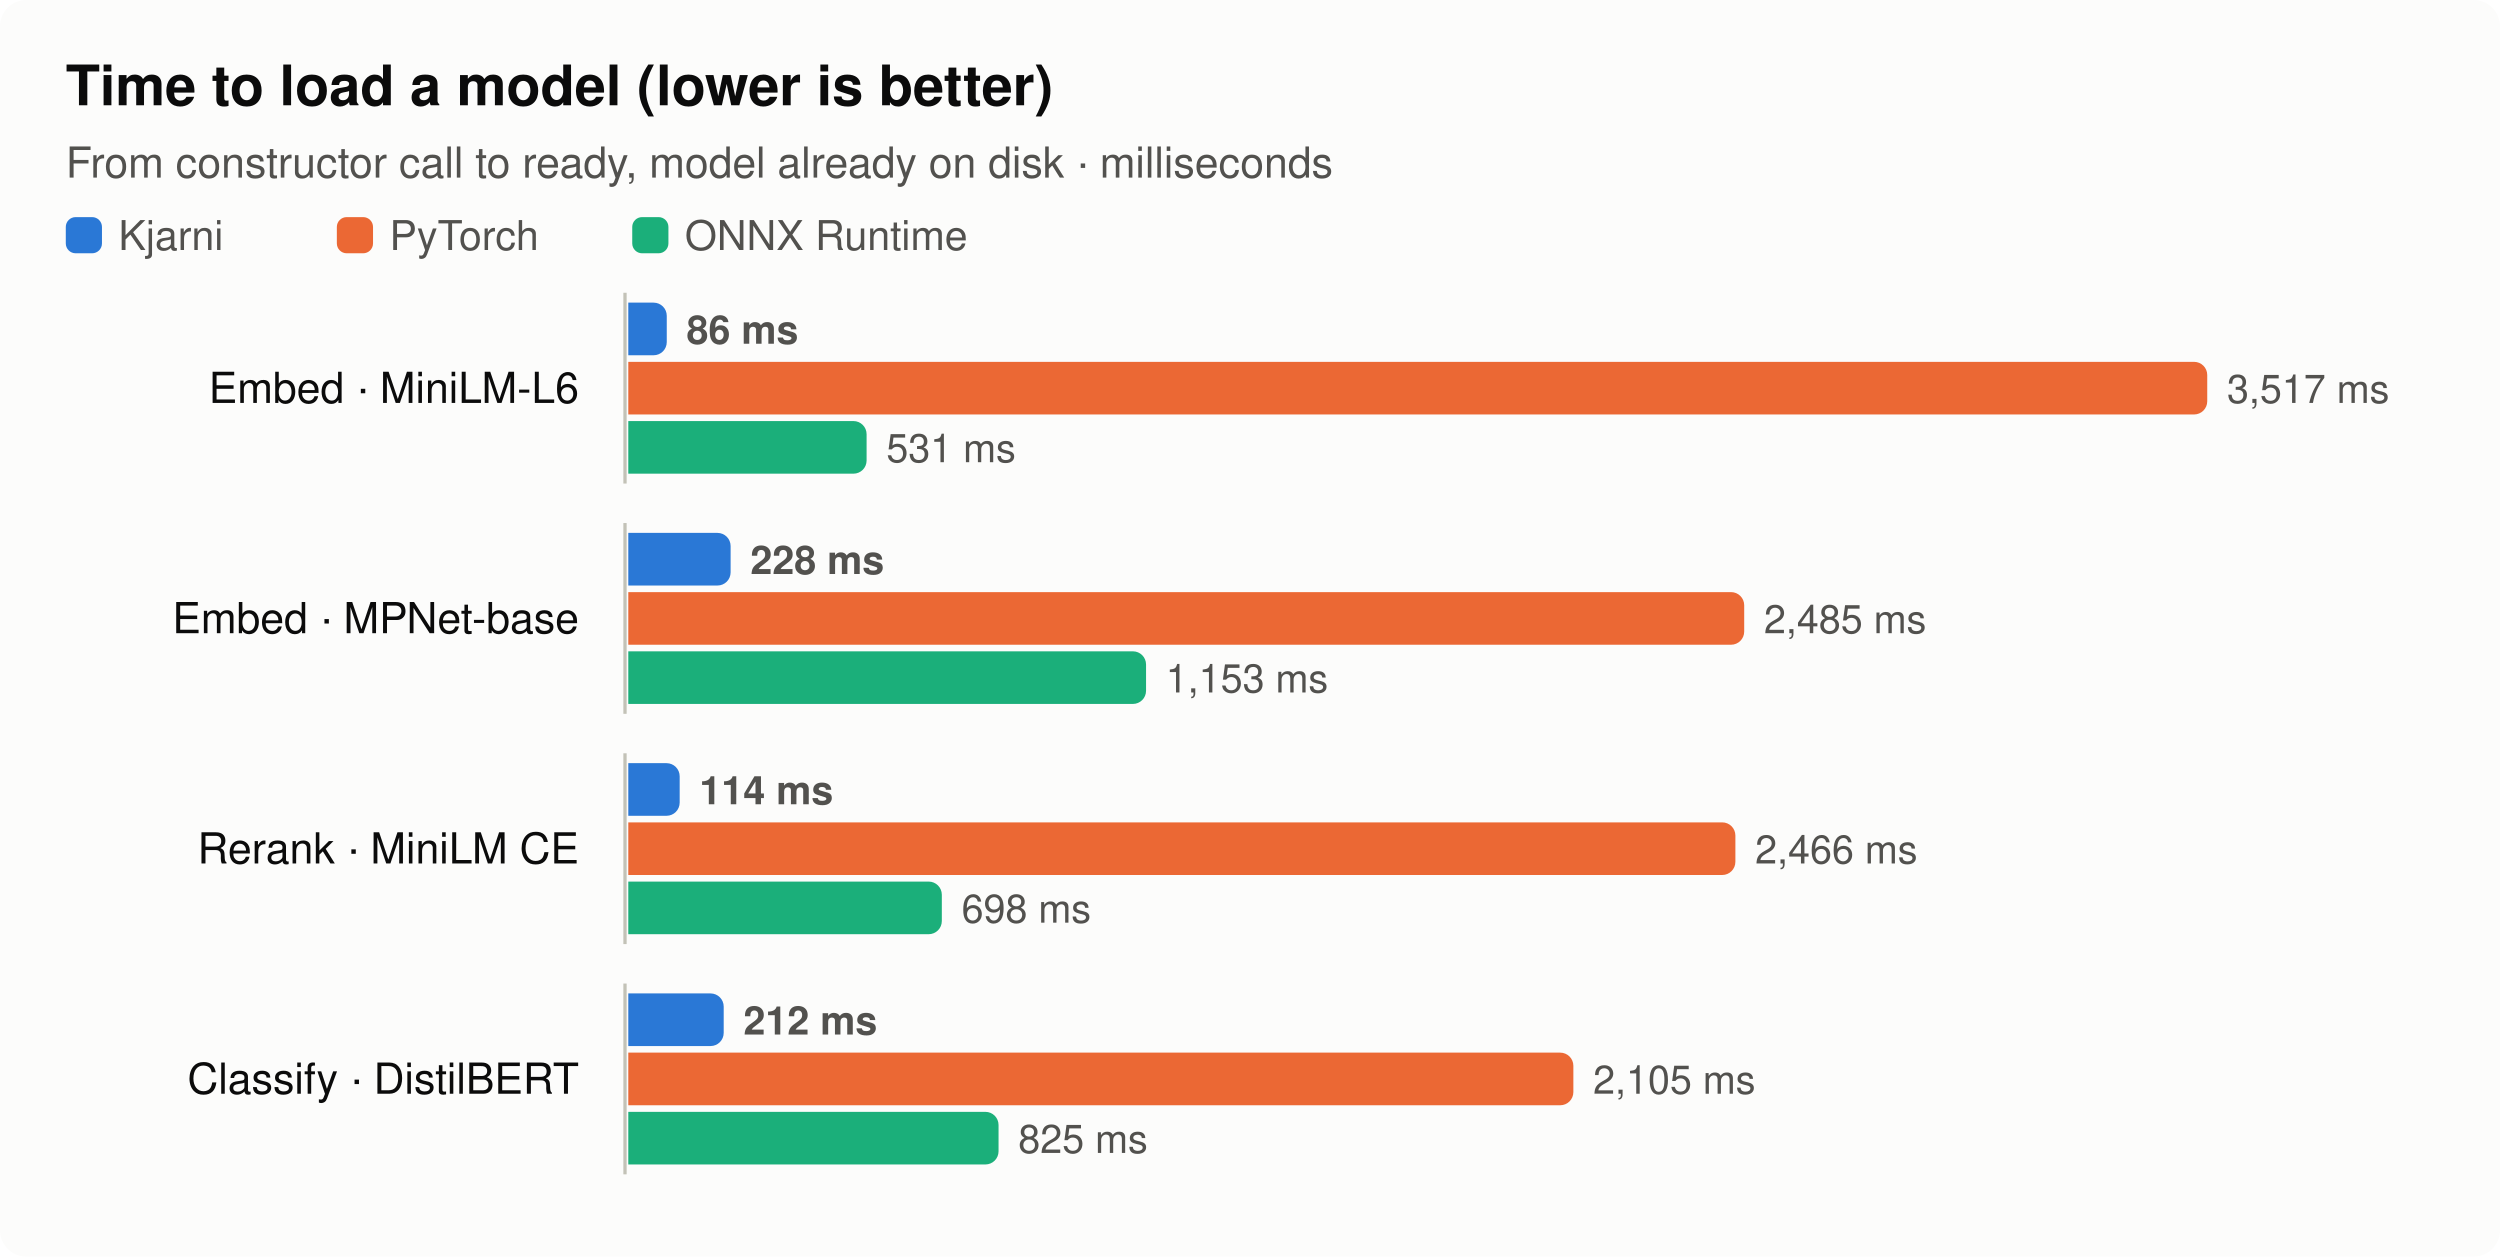
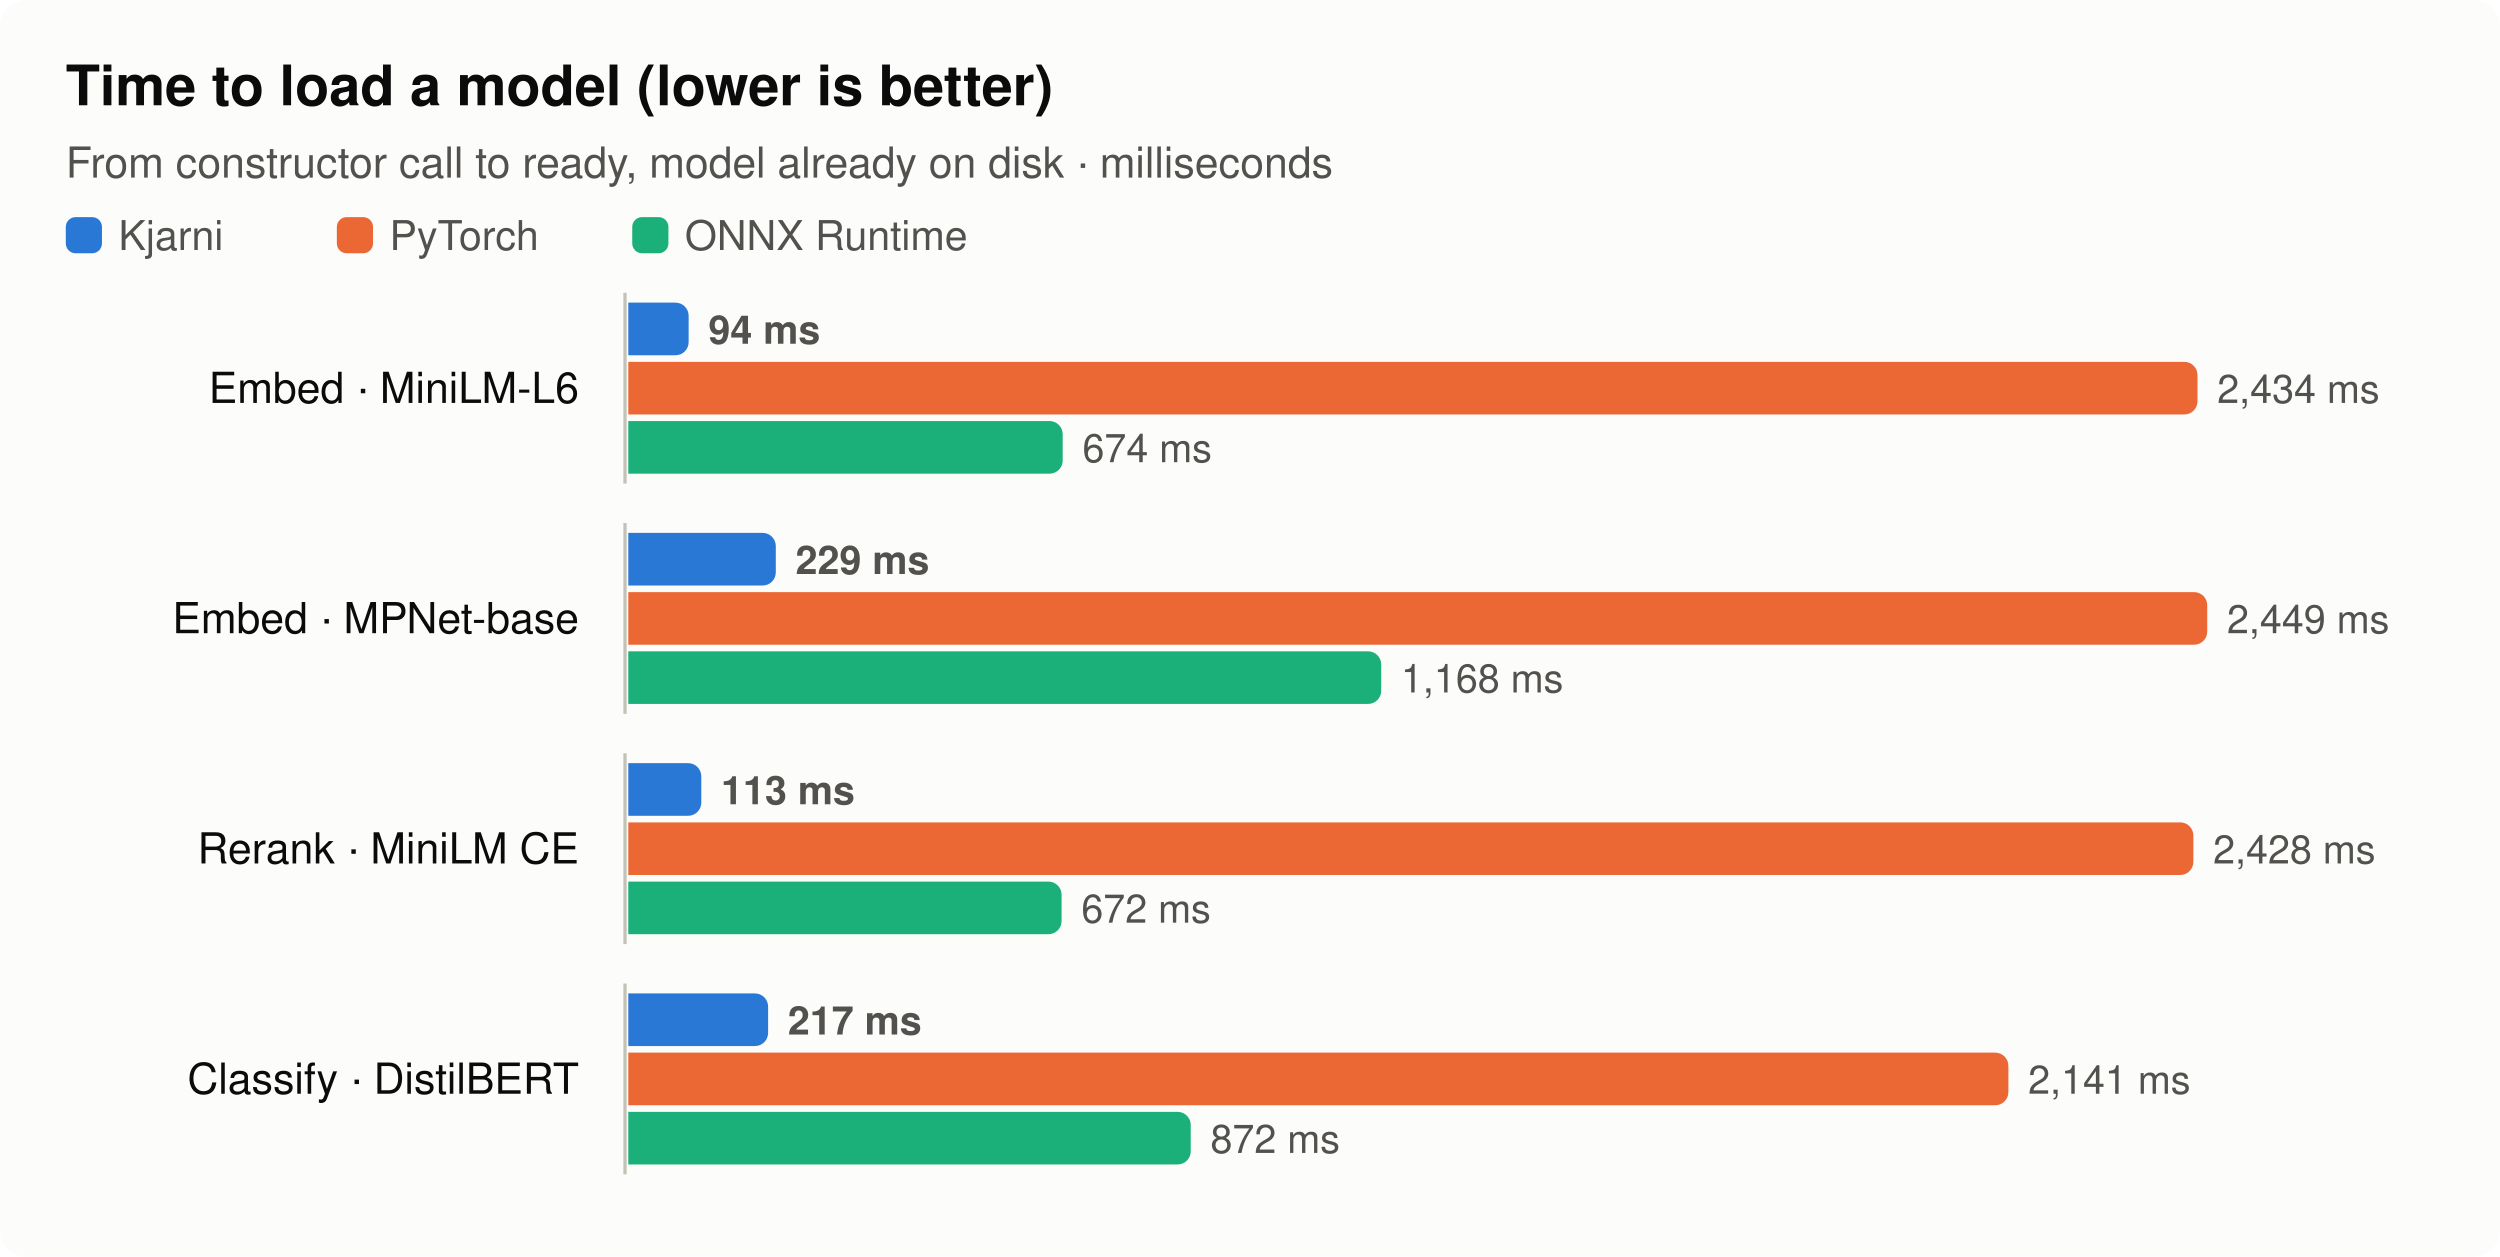
<svg xmlns="http://www.w3.org/2000/svg" width="760" height="382" viewBox="0 0 760 382" font-family="-apple-system, BlinkMacSystemFont, 'Segoe UI', Helvetica, Arial, sans-serif" role="img" aria-label="Time to load a model (lower is better)">
  <rect width="760" height="382" rx="8" fill="#fcfcfb" />
  <text x="20" y="32" font-size="17" font-weight="600" fill="#0b0b0b">Time to load a model (lower is better)</text>
  <text x="20" y="54" font-size="13" fill="#52514e">From constructor call to ready, model already on disk · milliseconds</text>
  <rect x="20" y="66" width="11" height="11" rx="3" fill="#2a78d6" />
  <text x="36" y="76" font-size="12.5" fill="#52514e">Kjarni</text>
  <rect x="102.4" y="66" width="11" height="11" rx="3" fill="#eb6834" />
  <text x="118.4" y="76" font-size="12.5" fill="#52514e">PyTorch</text>
  <rect x="192.2" y="66" width="11" height="11" rx="3" fill="#1baf7a" />
  <text x="208.2" y="76" font-size="12.5" fill="#52514e">ONNX Runtime</text>
  <text x="176" y="122.5" text-anchor="end" font-size="13" fill="#0b0b0b">Embed · MiniLM-L6</text>
  <line x1="190" y1="89" x2="190" y2="147" stroke="#c3c2b7" stroke-width="1" />
-   <path d="M191,92 h7.696 a4,4 0 0 1 4,4 v8 a4,4 0 0 1 -4,4 h-7.696 z" fill="#2a78d6" />
-   <text x="208.696" y="104.5" font-size="12" fill="#52514e" font-weight="600">86 ms</text>
-   <path d="M191,110 h476.0 a4,4 0 0 1 4,4 v8 a4,4 0 0 1 -4,4 h-476.0 z" fill="#eb6834" />
-   <text x="677.0" y="122.5" font-size="12" fill="#52514e">3,517 ms</text>
-   <path d="M191,128 h68.446 a4,4 0 0 1 4,4 v8 a4,4 0 0 1 -4,4 h-68.446 z" fill="#1baf7a" />
-   <text x="269.446" y="140.5" font-size="12" fill="#52514e">531 ms</text>
+   <path d="M191,92 h14.349 a4,4 0 0 1 4,4 v8 a4,4 0 0 1 -4,4 h-14.349 z" fill="#2a78d6" />
+   <text x="215.349" y="104.5" font-size="12" fill="#52514e" font-weight="600">94 ms</text>
+   <path d="M191,110 h473.036 a4,4 0 0 1 4,4 v8 a4,4 0 0 1 -4,4 h-473.036 z" fill="#eb6834" />
+   <text x="674.036" y="122.5" font-size="12" fill="#52514e">2,434 ms</text>
+   <path d="M191,128 h128.058 a4,4 0 0 1 4,4 v8 a4,4 0 0 1 -4,4 h-128.058 z" fill="#1baf7a" />
+   <text x="329.058" y="140.5" font-size="12" fill="#52514e">674 ms</text>
  <text x="176" y="192.5" text-anchor="end" font-size="13" fill="#0b0b0b">Embed · MPNet-base</text>
  <line x1="190" y1="159" x2="190" y2="217" stroke="#c3c2b7" stroke-width="1" />
-   <path d="M191,162 h27.108 a4,4 0 0 1 4,4 v8 a4,4 0 0 1 -4,4 h-27.108 z" fill="#2a78d6" />
-   <text x="228.108" y="174.5" font-size="12" fill="#52514e" font-weight="600">228 ms</text>
-   <path d="M191,180 h335.238 a4,4 0 0 1 4,4 v8 a4,4 0 0 1 -4,4 h-335.238 z" fill="#eb6834" />
-   <text x="536.238" y="192.5" font-size="12" fill="#52514e">2,485 ms</text>
-   <path d="M191,198 h153.399 a4,4 0 0 1 4,4 v8 a4,4 0 0 1 -4,4 h-153.399 z" fill="#1baf7a" />
-   <text x="354.399" y="210.5" font-size="12" fill="#52514e">1,153 ms</text>
+   <path d="M191,162 h40.843 a4,4 0 0 1 4,4 v8 a4,4 0 0 1 -4,4 h-40.843 z" fill="#2a78d6" />
+   <text x="241.843" y="174.5" font-size="12" fill="#52514e" font-weight="600">229 ms</text>
+   <path d="M191,180 h476.0 a4,4 0 0 1 4,4 v8 a4,4 0 0 1 -4,4 h-476.0 z" fill="#eb6834" />
+   <text x="677.0" y="192.5" font-size="12" fill="#52514e">2,449 ms</text>
+   <path d="M191,198 h224.889 a4,4 0 0 1 4,4 v8 a4,4 0 0 1 -4,4 h-224.889 z" fill="#1baf7a" />
+   <text x="425.889" y="210.5" font-size="12" fill="#52514e">1,168 ms</text>
  <text x="176" y="262.5" text-anchor="end" font-size="13" fill="#0b0b0b">Rerank · MiniLM CE</text>
  <line x1="190" y1="229" x2="190" y2="287" stroke="#c3c2b7" stroke-width="1" />
-   <path d="M191,232 h11.622 a4,4 0 0 1 4,4 v8 a4,4 0 0 1 -4,4 h-11.622 z" fill="#2a78d6" />
-   <text x="212.622" y="244.5" font-size="12" fill="#52514e" font-weight="600">114 ms</text>
-   <path d="M191,250 h332.557 a4,4 0 0 1 4,4 v8 a4,4 0 0 1 -4,4 h-332.557 z" fill="#eb6834" />
-   <text x="533.557" y="262.5" font-size="12" fill="#52514e">2,466 ms</text>
-   <path d="M191,268 h91.315 a4,4 0 0 1 4,4 v8 a4,4 0 0 1 -4,4 h-91.315 z" fill="#1baf7a" />
-   <text x="292.315" y="280.5" font-size="12" fill="#52514e">698 ms</text>
+   <path d="M191,232 h18.195 a4,4 0 0 1 4,4 v8 a4,4 0 0 1 -4,4 h-18.195 z" fill="#2a78d6" />
+   <text x="219.195" y="244.5" font-size="12" fill="#52514e" font-weight="600">113 ms</text>
+   <path d="M191,250 h471.785 a4,4 0 0 1 4,4 v8 a4,4 0 0 1 -4,4 h-471.785 z" fill="#eb6834" />
+   <text x="672.785" y="262.5" font-size="12" fill="#52514e">2,428 ms</text>
+   <path d="M191,268 h127.723 a4,4 0 0 1 4,4 v8 a4,4 0 0 1 -4,4 h-127.723 z" fill="#1baf7a" />
+   <text x="328.723" y="280.5" font-size="12" fill="#52514e">672 ms</text>
  <text x="176" y="332.5" text-anchor="end" font-size="13" fill="#0b0b0b">Classify · DistilBERT</text>
  <line x1="190" y1="299" x2="190" y2="357" stroke="#c3c2b7" stroke-width="1" />
-   <path d="M191,302 h25.004 a4,4 0 0 1 4,4 v8 a4,4 0 0 1 -4,4 h-25.004 z" fill="#2a78d6" />
-   <text x="226.004" y="314.5" font-size="12" fill="#52514e" font-weight="600">212 ms</text>
-   <path d="M191,320 h283.302 a4,4 0 0 1 4,4 v8 a4,4 0 0 1 -4,4 h-283.302 z" fill="#eb6834" />
-   <text x="484.302" y="332.5" font-size="12" fill="#52514e">2,105 ms</text>
-   <path d="M191,338 h108.559 a4,4 0 0 1 4,4 v8 a4,4 0 0 1 -4,4 h-108.559 z" fill="#1baf7a" />
-   <text x="309.559" y="350.5" font-size="12" fill="#52514e">825 ms</text>
+   <path d="M191,302 h38.505 a4,4 0 0 1 4,4 v8 a4,4 0 0 1 -4,4 h-38.505 z" fill="#2a78d6" />
+   <text x="239.505" y="314.5" font-size="12" fill="#52514e" font-weight="600">217 ms</text>
+   <path d="M191,320 h415.549 a4,4 0 0 1 4,4 v8 a4,4 0 0 1 -4,4 h-415.549 z" fill="#eb6834" />
+   <text x="616.549" y="332.5" font-size="12" fill="#52514e">2,141 ms</text>
+   <path d="M191,338 h166.985 a4,4 0 0 1 4,4 v8 a4,4 0 0 1 -4,4 h-166.985 z" fill="#1baf7a" />
+   <text x="367.985" y="350.5" font-size="12" fill="#52514e">872 ms</text>
</svg>
